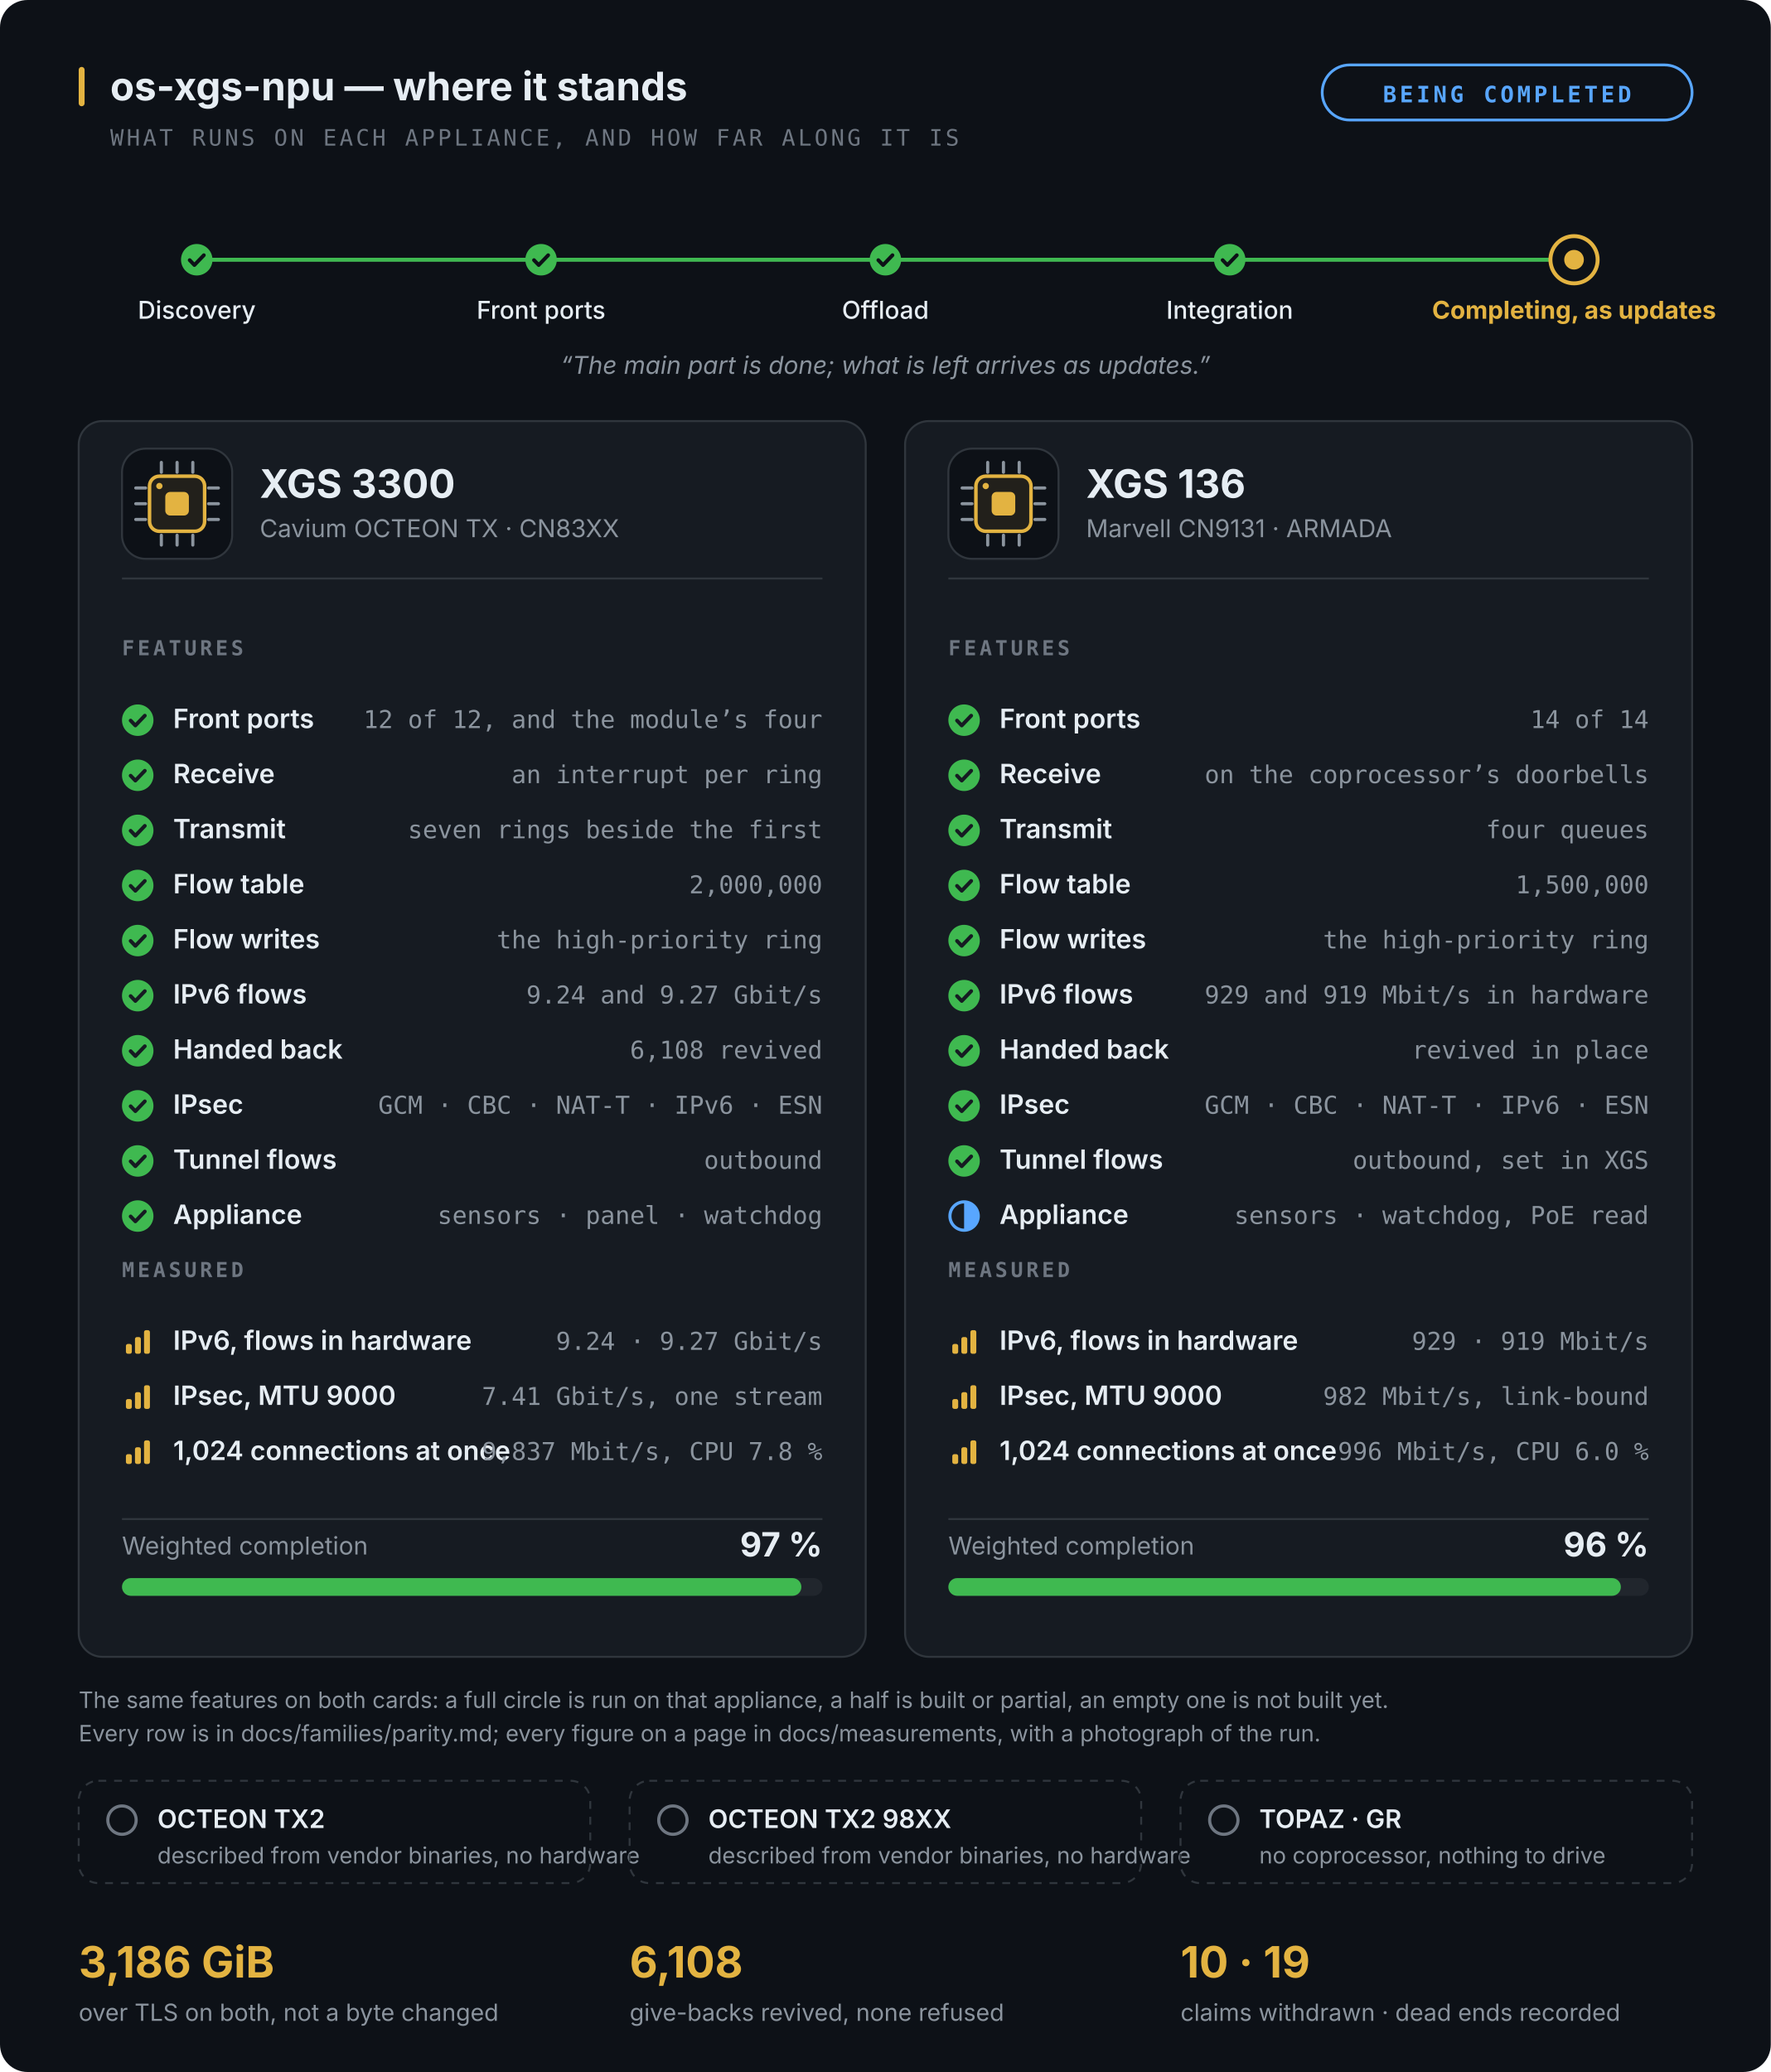
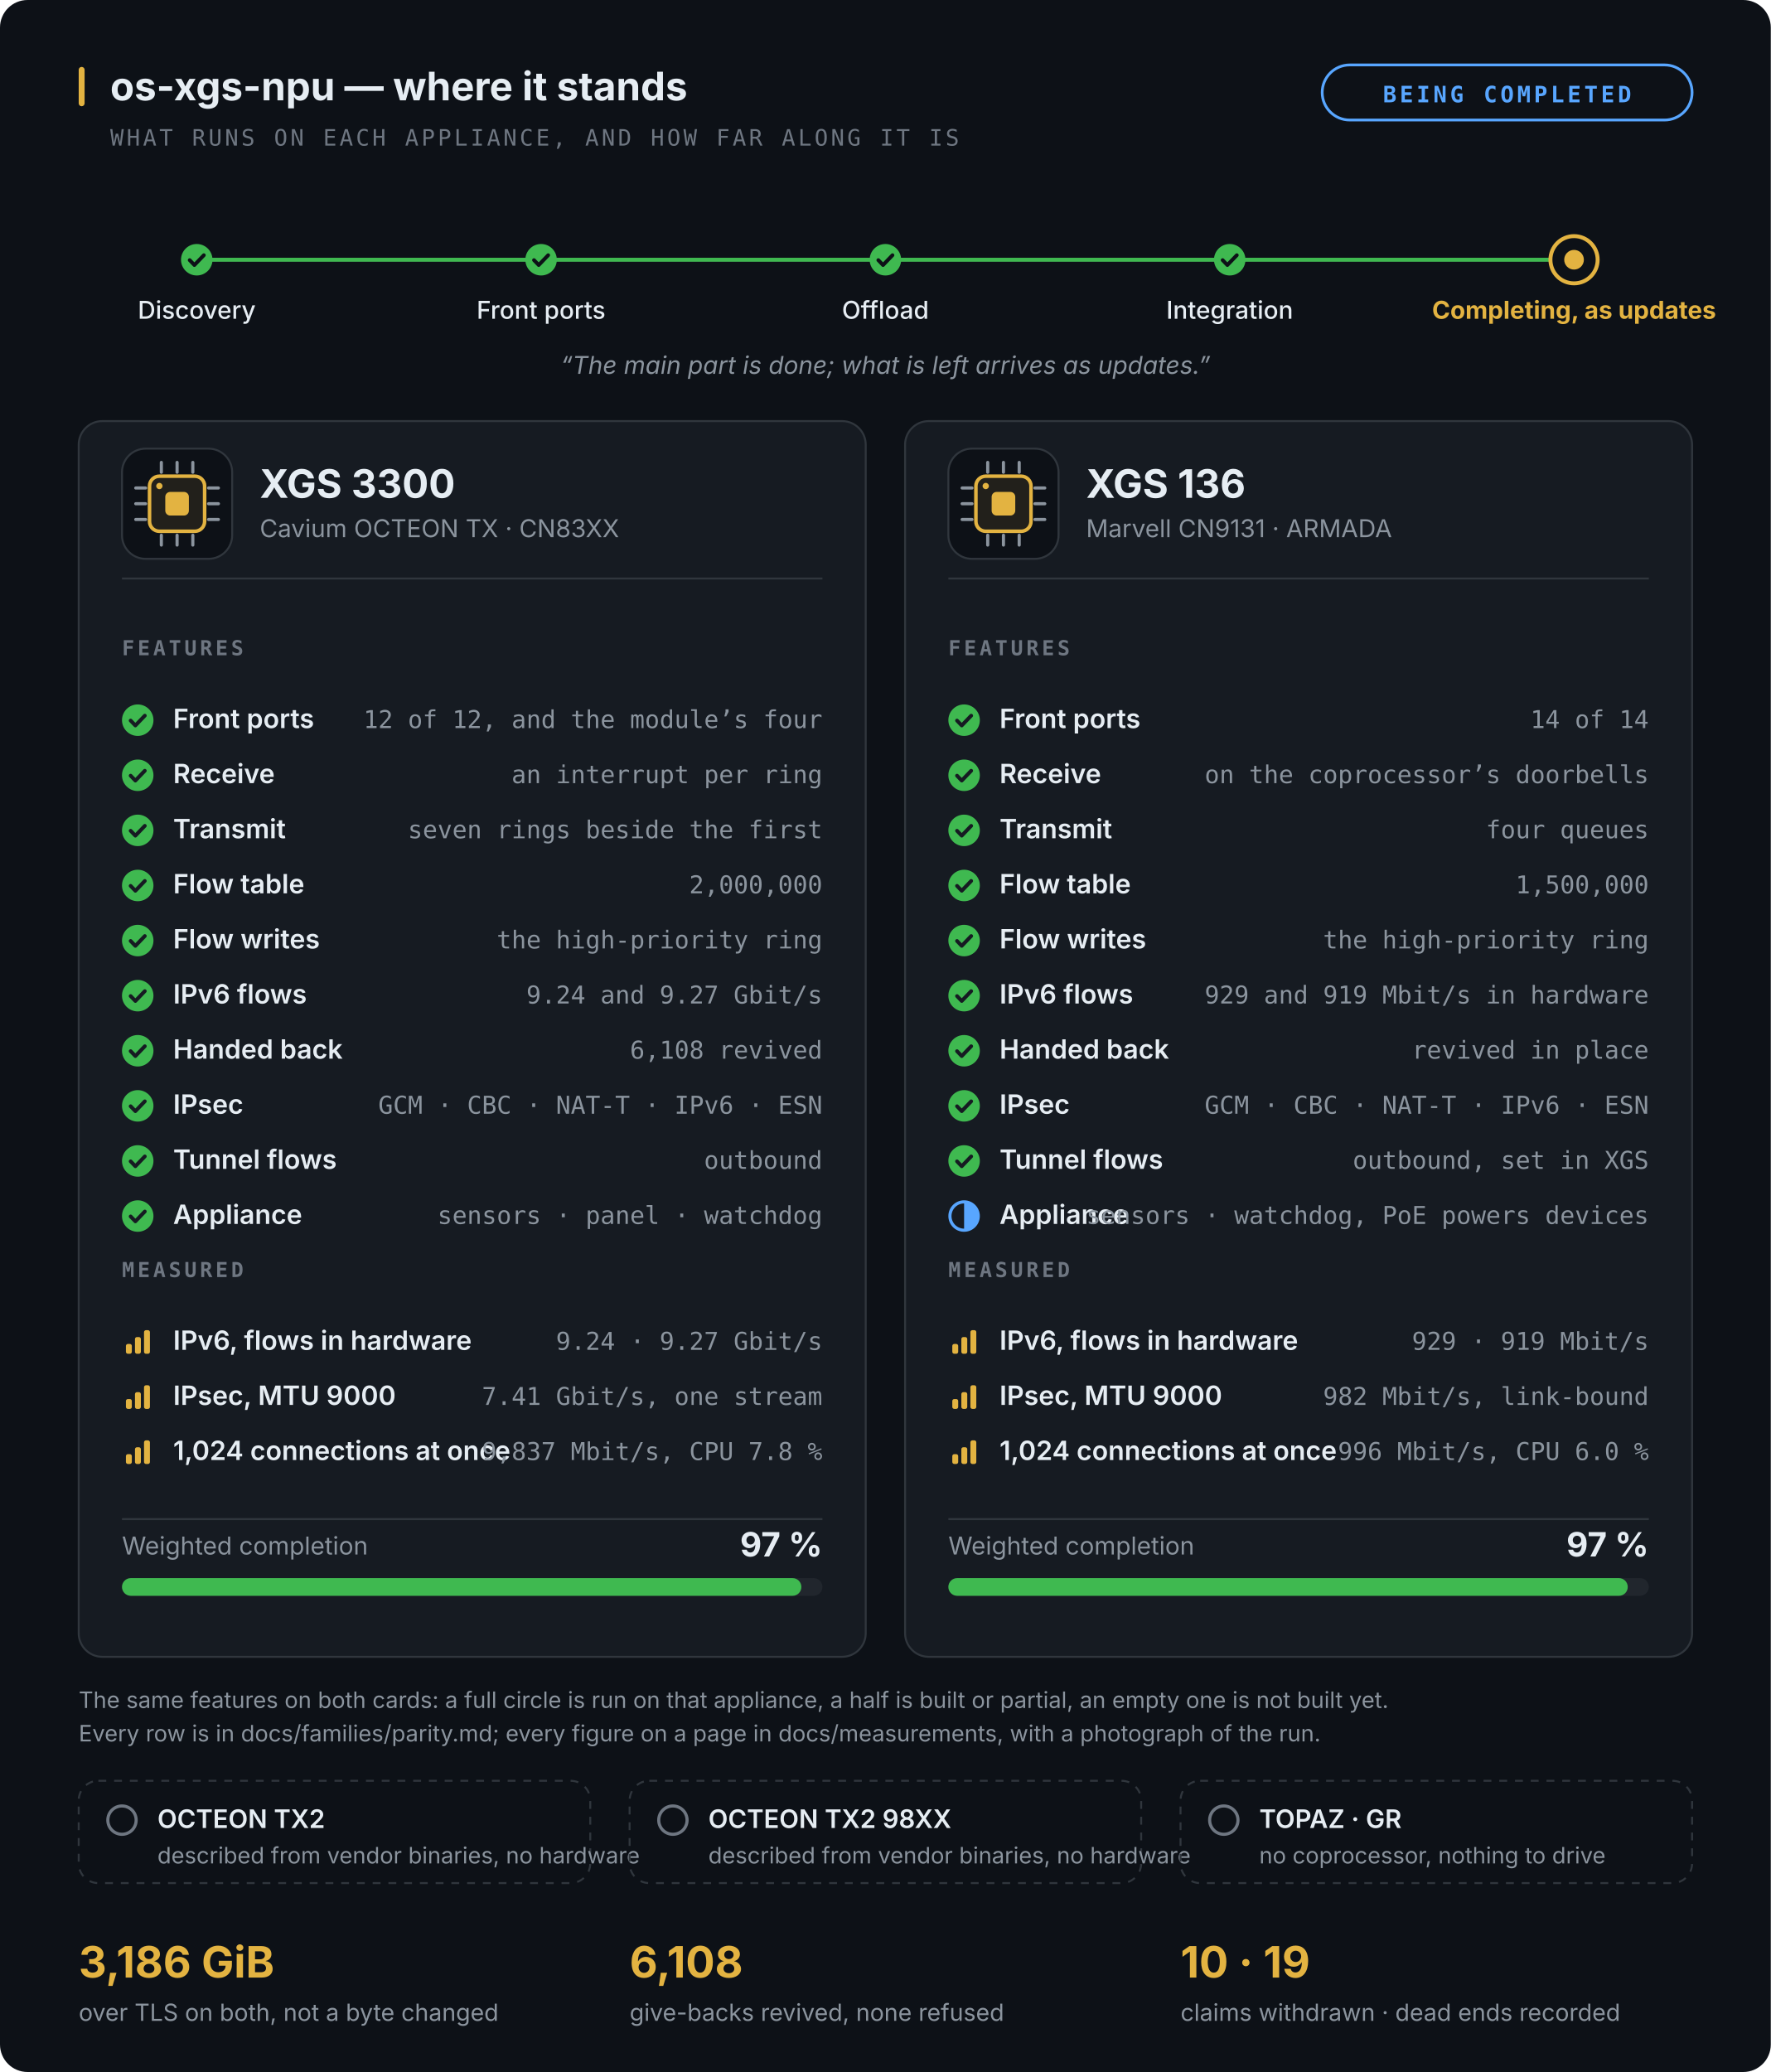
- <svg xmlns="http://www.w3.org/2000/svg" viewBox="0 0 900 1053" width="900" height="1053" role="img" aria-label="os-xgs-npu status. Stage: discovery, front ports, offload and integration done, the work-in-progress notice lifted; what is left being completed as updates. XGS 3300, Cavium OCTEON TX and CN83XX: Front ports: 12 of 12, and the module's four; Receive: an interrupt per ring; Transmit: seven rings beside the first; Flow table: 2,000,000; Flow writes: the high-priority ring; IPv6 flows: 9.24 and 9.27 Gbit/s; Handed back: 6,108 revived; IPsec: GCM and CBC and NAT-T and IPv6 and ESN; Tunnel flows: outbound; Appliance: sensors and panel and watchdog; IPv6, flows in hardware: 9.24 and 9.27 Gbit/s; IPsec, MTU 9000: 7.41 Gbit/s, one stream; 1,024 connections at once: 9,837 Mbit/s, CPU 7.8 %; weighted completion 97 per cent. XGS 136, Marvell CN9131 and ARMADA: Front ports: 14 of 14; Receive: on the coprocessor's doorbells; Transmit: four queues; Flow table: 1,500,000; Flow writes: the high-priority ring; IPv6 flows: 929 and 919 Mbit/s in hardware; Handed back: revived in place; IPsec: GCM and CBC and NAT-T and IPv6 and ESN; Tunnel flows: outbound, set in XGS; Appliance: sensors and watchdog, PoE read; IPv6, flows in hardware: 929 and 919 Mbit/s; IPsec, MTU 9000: 982 Mbit/s, link-bound; 1,024 connections at once: 996 Mbit/s, CPU 6.0 %; weighted completion 96 per cent. OCTEON TX2 and TX2 98XX described only; TOPAZ and GR have no coprocessor. 3,186 GiB over TLS on both, not a byte changed; 6,108 give-backs revived, none refused; 10 and 19 claims withdrawn and dead ends recorded.">
+ <svg xmlns="http://www.w3.org/2000/svg" viewBox="0 0 900 1053" width="900" height="1053" role="img" aria-label="os-xgs-npu status. Stage: discovery, front ports, offload and integration done, the work-in-progress notice lifted; what is left being completed as updates. XGS 3300, Cavium OCTEON TX and CN83XX: Front ports: 12 of 12, and the module's four; Receive: an interrupt per ring; Transmit: seven rings beside the first; Flow table: 2,000,000; Flow writes: the high-priority ring; IPv6 flows: 9.24 and 9.27 Gbit/s; Handed back: 6,108 revived; IPsec: GCM and CBC and NAT-T and IPv6 and ESN; Tunnel flows: outbound; Appliance: sensors and panel and watchdog; IPv6, flows in hardware: 9.24 and 9.27 Gbit/s; IPsec, MTU 9000: 7.41 Gbit/s, one stream; 1,024 connections at once: 9,837 Mbit/s, CPU 7.8 %; weighted completion 97 per cent. XGS 136, Marvell CN9131 and ARMADA: Front ports: 14 of 14; Receive: on the coprocessor's doorbells; Transmit: four queues; Flow table: 1,500,000; Flow writes: the high-priority ring; IPv6 flows: 929 and 919 Mbit/s in hardware; Handed back: revived in place; IPsec: GCM and CBC and NAT-T and IPv6 and ESN; Tunnel flows: outbound, set in XGS; Appliance: sensors and watchdog, PoE powers devices; IPv6, flows in hardware: 929 and 919 Mbit/s; IPsec, MTU 9000: 982 Mbit/s, link-bound; 1,024 connections at once: 996 Mbit/s, CPU 6.0 %; weighted completion 97 per cent. OCTEON TX2 and TX2 98XX described only; TOPAZ and GR have no coprocessor. 3,186 GiB over TLS on both, not a byte changed; 6,108 give-backs revived, none refused; 10 and 19 claims withdrawn and dead ends recorded.">
  <rect width="900" height="1053" rx="14" fill="#0D1117" />
  <rect x="40" y="34" width="3" height="20" rx="1.5" fill="#E3B341" />
  <text x="56" y="51" font-family="ui-sans-serif,-apple-system,Segoe UI,Inter,Helvetica,Arial,sans-serif" font-size="20" font-weight="700" fill="#E6EDF3" text-anchor="start">os-xgs-npu — where it stands</text>
  <text x="56" y="74" font-family="ui-monospace,SFMono-Regular,Menlo,Consolas,monospace" font-size="11.5" font-weight="400" fill="#6E7681" text-anchor="start" letter-spacing="1.4">WHAT RUNS ON EACH APPLIANCE, AND HOW FAR ALONG IT IS</text>
  <rect x="672" y="33" width="188" height="28" rx="14" fill="none" stroke="#58A6FF" stroke-width="1.4" />
  <text x="766" y="52" font-family="ui-monospace,SFMono-Regular,Menlo,Consolas,monospace" font-size="11.5" font-weight="700" fill="#58A6FF" text-anchor="middle" letter-spacing="1.6">BEING COMPLETED</text>
  <line x1="100" y1="132" x2="800" y2="132" stroke="#30363D" stroke-width="2" />
  <line x1="100" y1="132" x2="800" y2="132" stroke="#3FB950" stroke-width="2" />
  <circle cx="100" cy="132" r="8" fill="#3FB950" />
  <path d="M96.4 132.2 l2.4 2.5 l4.8 -5" fill="none" stroke="#0D1117" stroke-width="1.9" stroke-linecap="round" stroke-linejoin="round" />
  <text x="100" y="162" font-family="ui-sans-serif,-apple-system,Segoe UI,Inter,Helvetica,Arial,sans-serif" font-size="12.5" font-weight="500" fill="#E6EDF3" text-anchor="middle">Discovery</text>
  <circle cx="275" cy="132" r="8" fill="#3FB950" />
  <path d="M271.4 132.2 l2.4 2.5 l4.8 -5" fill="none" stroke="#0D1117" stroke-width="1.9" stroke-linecap="round" stroke-linejoin="round" />
  <text x="275" y="162" font-family="ui-sans-serif,-apple-system,Segoe UI,Inter,Helvetica,Arial,sans-serif" font-size="12.5" font-weight="500" fill="#E6EDF3" text-anchor="middle">Front ports</text>
  <circle cx="450" cy="132" r="8" fill="#3FB950" />
  <path d="M446.4 132.2 l2.4 2.5 l4.8 -5" fill="none" stroke="#0D1117" stroke-width="1.9" stroke-linecap="round" stroke-linejoin="round" />
  <text x="450" y="162" font-family="ui-sans-serif,-apple-system,Segoe UI,Inter,Helvetica,Arial,sans-serif" font-size="12.5" font-weight="500" fill="#E6EDF3" text-anchor="middle">Offload</text>
  <circle cx="625" cy="132" r="8" fill="#3FB950" />
  <path d="M621.4 132.2 l2.4 2.5 l4.8 -5" fill="none" stroke="#0D1117" stroke-width="1.9" stroke-linecap="round" stroke-linejoin="round" />
  <text x="625" y="162" font-family="ui-sans-serif,-apple-system,Segoe UI,Inter,Helvetica,Arial,sans-serif" font-size="12.5" font-weight="500" fill="#E6EDF3" text-anchor="middle">Integration</text>
  <circle cx="800" cy="132" r="12" fill="#0D1117" stroke="#E3B341" stroke-width="2" />
  <circle cx="800" cy="132" r="5" fill="#E3B341" />
  <text x="800" y="162" font-family="ui-sans-serif,-apple-system,Segoe UI,Inter,Helvetica,Arial,sans-serif" font-size="12.5" font-weight="700" fill="#E3B341" text-anchor="middle">Completing, as updates</text>
  <text x="450.0" y="190" font-family="ui-sans-serif,-apple-system,Segoe UI,Inter,Helvetica,Arial,sans-serif" font-size="12.5" font-weight="400" fill="#8B949E" text-anchor="middle" font-style="italic">“The main part is done; what is left arrives as updates.”</text>
  <rect x="40" y="214" width="400" height="628" rx="12" fill="#161B22" stroke="#30363D" />
  <rect x="62" y="228" width="56" height="56" rx="12" fill="#0D1117" stroke="#30363D" />
  <path d="M82.0 240.0 v-5 M82.0 272.0 v5 M74.0 248.0 h-5 M106.0 248.0 h5" stroke="#8B949E" stroke-width="1.6" stroke-linecap="round" fill="none" />
  <path d="M90.0 240.0 v-5 M90.0 272.0 v5 M74.0 256.0 h-5 M106.0 256.0 h5" stroke="#8B949E" stroke-width="1.6" stroke-linecap="round" fill="none" />
  <path d="M98.0 240.0 v-5 M98.0 272.0 v5 M74.0 264.0 h-5 M106.0 264.0 h5" stroke="#8B949E" stroke-width="1.6" stroke-linecap="round" fill="none" />
  <rect x="76.0" y="242.0" width="28" height="28" rx="5" fill="#E3B341" fill-opacity="0.10" stroke="#E3B341" stroke-width="1.8" />
  <rect x="84.0" y="250.0" width="12" height="12" rx="2.5" fill="#E3B341" />
  <circle cx="81.0" cy="247.0" r="1.6" fill="#E3B341" />
  <text x="132" y="253" font-family="ui-sans-serif,-apple-system,Segoe UI,Inter,Helvetica,Arial,sans-serif" font-size="20" font-weight="700" fill="#E6EDF3" text-anchor="start">XGS 3300</text>
  <text x="132" y="273" font-family="ui-sans-serif,-apple-system,Segoe UI,Inter,Helvetica,Arial,sans-serif" font-size="12.5" font-weight="400" fill="#8B949E" text-anchor="start">Cavium OCTEON TX · CN83XX</text>
  <line x1="62" y1="294" x2="418" y2="294" stroke="#30363D" />
  <text x="62" y="333" font-family="ui-monospace,SFMono-Regular,Menlo,Consolas,monospace" font-size="10.5" font-weight="700" fill="#6E7681" text-anchor="start" letter-spacing="1.6">FEATURES</text>
  <circle cx="70" cy="366" r="8" fill="#3FB950" />
  <path d="M66.4 366.2 l2.4 2.5 l4.8 -5" fill="none" stroke="#161B22" stroke-width="1.9" stroke-linecap="round" stroke-linejoin="round" />
  <text x="88" y="370" font-family="ui-sans-serif,-apple-system,Segoe UI,Inter,Helvetica,Arial,sans-serif" font-size="13.5" font-weight="600" fill="#E6EDF3" text-anchor="start">Front ports</text>
  <text x="418" y="370" font-family="ui-monospace,SFMono-Regular,Menlo,Consolas,monospace" font-size="12.5" font-weight="400" fill="#8B949E" text-anchor="end">12 of 12, and the module’s four</text>
  <circle cx="70" cy="394" r="8" fill="#3FB950" />
  <path d="M66.4 394.2 l2.4 2.5 l4.8 -5" fill="none" stroke="#161B22" stroke-width="1.9" stroke-linecap="round" stroke-linejoin="round" />
  <text x="88" y="398" font-family="ui-sans-serif,-apple-system,Segoe UI,Inter,Helvetica,Arial,sans-serif" font-size="13.5" font-weight="600" fill="#E6EDF3" text-anchor="start">Receive</text>
  <text x="418" y="398" font-family="ui-monospace,SFMono-Regular,Menlo,Consolas,monospace" font-size="12.5" font-weight="400" fill="#8B949E" text-anchor="end">an interrupt per ring</text>
  <circle cx="70" cy="422" r="8" fill="#3FB950" />
  <path d="M66.4 422.2 l2.4 2.5 l4.8 -5" fill="none" stroke="#161B22" stroke-width="1.9" stroke-linecap="round" stroke-linejoin="round" />
  <text x="88" y="426" font-family="ui-sans-serif,-apple-system,Segoe UI,Inter,Helvetica,Arial,sans-serif" font-size="13.5" font-weight="600" fill="#E6EDF3" text-anchor="start">Transmit</text>
  <text x="418" y="426" font-family="ui-monospace,SFMono-Regular,Menlo,Consolas,monospace" font-size="12.5" font-weight="400" fill="#8B949E" text-anchor="end">seven rings beside the first</text>
  <circle cx="70" cy="450" r="8" fill="#3FB950" />
  <path d="M66.4 450.2 l2.4 2.5 l4.8 -5" fill="none" stroke="#161B22" stroke-width="1.9" stroke-linecap="round" stroke-linejoin="round" />
  <text x="88" y="454" font-family="ui-sans-serif,-apple-system,Segoe UI,Inter,Helvetica,Arial,sans-serif" font-size="13.5" font-weight="600" fill="#E6EDF3" text-anchor="start">Flow table</text>
  <text x="418" y="454" font-family="ui-monospace,SFMono-Regular,Menlo,Consolas,monospace" font-size="12.5" font-weight="400" fill="#8B949E" text-anchor="end">2,000,000</text>
  <circle cx="70" cy="478" r="8" fill="#3FB950" />
  <path d="M66.4 478.2 l2.4 2.5 l4.8 -5" fill="none" stroke="#161B22" stroke-width="1.9" stroke-linecap="round" stroke-linejoin="round" />
  <text x="88" y="482" font-family="ui-sans-serif,-apple-system,Segoe UI,Inter,Helvetica,Arial,sans-serif" font-size="13.5" font-weight="600" fill="#E6EDF3" text-anchor="start">Flow writes</text>
  <text x="418" y="482" font-family="ui-monospace,SFMono-Regular,Menlo,Consolas,monospace" font-size="12.5" font-weight="400" fill="#8B949E" text-anchor="end">the high-priority ring</text>
  <circle cx="70" cy="506" r="8" fill="#3FB950" />
  <path d="M66.4 506.2 l2.4 2.5 l4.8 -5" fill="none" stroke="#161B22" stroke-width="1.9" stroke-linecap="round" stroke-linejoin="round" />
  <text x="88" y="510" font-family="ui-sans-serif,-apple-system,Segoe UI,Inter,Helvetica,Arial,sans-serif" font-size="13.5" font-weight="600" fill="#E6EDF3" text-anchor="start">IPv6 flows</text>
  <text x="418" y="510" font-family="ui-monospace,SFMono-Regular,Menlo,Consolas,monospace" font-size="12.5" font-weight="400" fill="#8B949E" text-anchor="end">9.24 and 9.27 Gbit/s</text>
  <circle cx="70" cy="534" r="8" fill="#3FB950" />
  <path d="M66.4 534.2 l2.4 2.5 l4.8 -5" fill="none" stroke="#161B22" stroke-width="1.9" stroke-linecap="round" stroke-linejoin="round" />
  <text x="88" y="538" font-family="ui-sans-serif,-apple-system,Segoe UI,Inter,Helvetica,Arial,sans-serif" font-size="13.5" font-weight="600" fill="#E6EDF3" text-anchor="start">Handed back</text>
  <text x="418" y="538" font-family="ui-monospace,SFMono-Regular,Menlo,Consolas,monospace" font-size="12.5" font-weight="400" fill="#8B949E" text-anchor="end">6,108 revived</text>
  <circle cx="70" cy="562" r="8" fill="#3FB950" />
  <path d="M66.4 562.2 l2.4 2.5 l4.8 -5" fill="none" stroke="#161B22" stroke-width="1.9" stroke-linecap="round" stroke-linejoin="round" />
  <text x="88" y="566" font-family="ui-sans-serif,-apple-system,Segoe UI,Inter,Helvetica,Arial,sans-serif" font-size="13.5" font-weight="600" fill="#E6EDF3" text-anchor="start">IPsec</text>
  <text x="418" y="566" font-family="ui-monospace,SFMono-Regular,Menlo,Consolas,monospace" font-size="12.5" font-weight="400" fill="#8B949E" text-anchor="end">GCM · CBC · NAT-T · IPv6 · ESN</text>
  <circle cx="70" cy="590" r="8" fill="#3FB950" />
  <path d="M66.4 590.2 l2.4 2.5 l4.8 -5" fill="none" stroke="#161B22" stroke-width="1.9" stroke-linecap="round" stroke-linejoin="round" />
  <text x="88" y="594" font-family="ui-sans-serif,-apple-system,Segoe UI,Inter,Helvetica,Arial,sans-serif" font-size="13.5" font-weight="600" fill="#E6EDF3" text-anchor="start">Tunnel flows</text>
  <text x="418" y="594" font-family="ui-monospace,SFMono-Regular,Menlo,Consolas,monospace" font-size="12.5" font-weight="400" fill="#8B949E" text-anchor="end">outbound</text>
  <circle cx="70" cy="618" r="8" fill="#3FB950" />
  <path d="M66.4 618.2 l2.4 2.5 l4.8 -5" fill="none" stroke="#161B22" stroke-width="1.9" stroke-linecap="round" stroke-linejoin="round" />
  <text x="88" y="622" font-family="ui-sans-serif,-apple-system,Segoe UI,Inter,Helvetica,Arial,sans-serif" font-size="13.5" font-weight="600" fill="#E6EDF3" text-anchor="start">Appliance</text>
  <text x="418" y="622" font-family="ui-monospace,SFMono-Regular,Menlo,Consolas,monospace" font-size="12.5" font-weight="400" fill="#8B949E" text-anchor="end">sensors · panel · watchdog</text>
  <text x="62" y="649" font-family="ui-monospace,SFMono-Regular,Menlo,Consolas,monospace" font-size="10.5" font-weight="700" fill="#6E7681" text-anchor="start" letter-spacing="1.6">MEASURED</text>
  <rect x="64.0" y="683" width="3" height="5" rx="1" fill="#E3B341" />
  <rect x="68.6" y="679.5" width="3" height="8.5" rx="1" fill="#E3B341" />
  <rect x="73.2" y="676" width="3" height="12" rx="1" fill="#E3B341" />
  <text x="88" y="686" font-family="ui-sans-serif,-apple-system,Segoe UI,Inter,Helvetica,Arial,sans-serif" font-size="13.5" font-weight="600" fill="#E6EDF3" text-anchor="start">IPv6, flows in hardware</text>
  <text x="418" y="686" font-family="ui-monospace,SFMono-Regular,Menlo,Consolas,monospace" font-size="12.5" font-weight="400" fill="#8B949E" text-anchor="end">9.24 · 9.27 Gbit/s</text>
  <rect x="64.0" y="711" width="3" height="5" rx="1" fill="#E3B341" />
  <rect x="68.6" y="707.5" width="3" height="8.5" rx="1" fill="#E3B341" />
  <rect x="73.2" y="704" width="3" height="12" rx="1" fill="#E3B341" />
  <text x="88" y="714" font-family="ui-sans-serif,-apple-system,Segoe UI,Inter,Helvetica,Arial,sans-serif" font-size="13.5" font-weight="600" fill="#E6EDF3" text-anchor="start">IPsec, MTU 9000</text>
  <text x="418" y="714" font-family="ui-monospace,SFMono-Regular,Menlo,Consolas,monospace" font-size="12.5" font-weight="400" fill="#8B949E" text-anchor="end">7.41 Gbit/s, one stream</text>
  <rect x="64.0" y="739" width="3" height="5" rx="1" fill="#E3B341" />
  <rect x="68.6" y="735.5" width="3" height="8.5" rx="1" fill="#E3B341" />
  <rect x="73.2" y="732" width="3" height="12" rx="1" fill="#E3B341" />
  <text x="88" y="742" font-family="ui-sans-serif,-apple-system,Segoe UI,Inter,Helvetica,Arial,sans-serif" font-size="13.5" font-weight="600" fill="#E6EDF3" text-anchor="start">1,024 connections at once</text>
  <text x="418" y="742" font-family="ui-monospace,SFMono-Regular,Menlo,Consolas,monospace" font-size="12.5" font-weight="400" fill="#8B949E" text-anchor="end">9,837 Mbit/s, CPU 7.8 %</text>
  <line x1="62" y1="772" x2="418" y2="772" stroke="#30363D" />
  <text x="62" y="790" font-family="ui-sans-serif,-apple-system,Segoe UI,Inter,Helvetica,Arial,sans-serif" font-size="12.5" font-weight="400" fill="#8B949E" text-anchor="start">Weighted completion</text>
  <text x="418" y="791" font-family="ui-sans-serif,-apple-system,Segoe UI,Inter,Helvetica,Arial,sans-serif" font-size="17" font-weight="700" fill="#E6EDF3" text-anchor="end">97 %</text>
  <rect x="62" y="802" width="356" height="9" rx="4.5" fill="#21262D" />
  <rect x="62" y="802" width="345.3" height="9" rx="4.5" fill="#3FB950" />
  <rect x="460" y="214" width="400" height="628" rx="12" fill="#161B22" stroke="#30363D" />
  <rect x="482" y="228" width="56" height="56" rx="12" fill="#0D1117" stroke="#30363D" />
  <path d="M502.0 240.0 v-5 M502.0 272.0 v5 M494.0 248.0 h-5 M526.0 248.0 h5" stroke="#8B949E" stroke-width="1.6" stroke-linecap="round" fill="none" />
  <path d="M510.0 240.0 v-5 M510.0 272.0 v5 M494.0 256.0 h-5 M526.0 256.0 h5" stroke="#8B949E" stroke-width="1.6" stroke-linecap="round" fill="none" />
  <path d="M518.0 240.0 v-5 M518.0 272.0 v5 M494.0 264.0 h-5 M526.0 264.0 h5" stroke="#8B949E" stroke-width="1.6" stroke-linecap="round" fill="none" />
  <rect x="496.0" y="242.0" width="28" height="28" rx="5" fill="#E3B341" fill-opacity="0.10" stroke="#E3B341" stroke-width="1.8" />
  <rect x="504.0" y="250.0" width="12" height="12" rx="2.5" fill="#E3B341" />
  <circle cx="501.0" cy="247.0" r="1.6" fill="#E3B341" />
  <text x="552" y="253" font-family="ui-sans-serif,-apple-system,Segoe UI,Inter,Helvetica,Arial,sans-serif" font-size="20" font-weight="700" fill="#E6EDF3" text-anchor="start">XGS 136</text>
  <text x="552" y="273" font-family="ui-sans-serif,-apple-system,Segoe UI,Inter,Helvetica,Arial,sans-serif" font-size="12.5" font-weight="400" fill="#8B949E" text-anchor="start">Marvell CN9131 · ARMADA</text>
  <line x1="482" y1="294" x2="838" y2="294" stroke="#30363D" />
  <text x="482" y="333" font-family="ui-monospace,SFMono-Regular,Menlo,Consolas,monospace" font-size="10.5" font-weight="700" fill="#6E7681" text-anchor="start" letter-spacing="1.6">FEATURES</text>
  <circle cx="490" cy="366" r="8" fill="#3FB950" />
  <path d="M486.4 366.2 l2.4 2.5 l4.8 -5" fill="none" stroke="#161B22" stroke-width="1.9" stroke-linecap="round" stroke-linejoin="round" />
  <text x="508" y="370" font-family="ui-sans-serif,-apple-system,Segoe UI,Inter,Helvetica,Arial,sans-serif" font-size="13.5" font-weight="600" fill="#E6EDF3" text-anchor="start">Front ports</text>
  <text x="838" y="370" font-family="ui-monospace,SFMono-Regular,Menlo,Consolas,monospace" font-size="12.5" font-weight="400" fill="#8B949E" text-anchor="end">14 of 14</text>
  <circle cx="490" cy="394" r="8" fill="#3FB950" />
  <path d="M486.4 394.2 l2.4 2.5 l4.8 -5" fill="none" stroke="#161B22" stroke-width="1.9" stroke-linecap="round" stroke-linejoin="round" />
  <text x="508" y="398" font-family="ui-sans-serif,-apple-system,Segoe UI,Inter,Helvetica,Arial,sans-serif" font-size="13.5" font-weight="600" fill="#E6EDF3" text-anchor="start">Receive</text>
  <text x="838" y="398" font-family="ui-monospace,SFMono-Regular,Menlo,Consolas,monospace" font-size="12.5" font-weight="400" fill="#8B949E" text-anchor="end">on the coprocessor’s doorbells</text>
  <circle cx="490" cy="422" r="8" fill="#3FB950" />
  <path d="M486.4 422.2 l2.4 2.5 l4.8 -5" fill="none" stroke="#161B22" stroke-width="1.9" stroke-linecap="round" stroke-linejoin="round" />
  <text x="508" y="426" font-family="ui-sans-serif,-apple-system,Segoe UI,Inter,Helvetica,Arial,sans-serif" font-size="13.5" font-weight="600" fill="#E6EDF3" text-anchor="start">Transmit</text>
  <text x="838" y="426" font-family="ui-monospace,SFMono-Regular,Menlo,Consolas,monospace" font-size="12.5" font-weight="400" fill="#8B949E" text-anchor="end">four queues</text>
  <circle cx="490" cy="450" r="8" fill="#3FB950" />
  <path d="M486.4 450.2 l2.4 2.5 l4.8 -5" fill="none" stroke="#161B22" stroke-width="1.9" stroke-linecap="round" stroke-linejoin="round" />
  <text x="508" y="454" font-family="ui-sans-serif,-apple-system,Segoe UI,Inter,Helvetica,Arial,sans-serif" font-size="13.5" font-weight="600" fill="#E6EDF3" text-anchor="start">Flow table</text>
  <text x="838" y="454" font-family="ui-monospace,SFMono-Regular,Menlo,Consolas,monospace" font-size="12.5" font-weight="400" fill="#8B949E" text-anchor="end">1,500,000</text>
  <circle cx="490" cy="478" r="8" fill="#3FB950" />
  <path d="M486.4 478.2 l2.4 2.5 l4.8 -5" fill="none" stroke="#161B22" stroke-width="1.9" stroke-linecap="round" stroke-linejoin="round" />
  <text x="508" y="482" font-family="ui-sans-serif,-apple-system,Segoe UI,Inter,Helvetica,Arial,sans-serif" font-size="13.5" font-weight="600" fill="#E6EDF3" text-anchor="start">Flow writes</text>
  <text x="838" y="482" font-family="ui-monospace,SFMono-Regular,Menlo,Consolas,monospace" font-size="12.5" font-weight="400" fill="#8B949E" text-anchor="end">the high-priority ring</text>
  <circle cx="490" cy="506" r="8" fill="#3FB950" />
  <path d="M486.4 506.2 l2.4 2.5 l4.8 -5" fill="none" stroke="#161B22" stroke-width="1.9" stroke-linecap="round" stroke-linejoin="round" />
  <text x="508" y="510" font-family="ui-sans-serif,-apple-system,Segoe UI,Inter,Helvetica,Arial,sans-serif" font-size="13.5" font-weight="600" fill="#E6EDF3" text-anchor="start">IPv6 flows</text>
  <text x="838" y="510" font-family="ui-monospace,SFMono-Regular,Menlo,Consolas,monospace" font-size="12.5" font-weight="400" fill="#8B949E" text-anchor="end">929 and 919 Mbit/s in hardware</text>
  <circle cx="490" cy="534" r="8" fill="#3FB950" />
  <path d="M486.4 534.2 l2.4 2.5 l4.8 -5" fill="none" stroke="#161B22" stroke-width="1.9" stroke-linecap="round" stroke-linejoin="round" />
  <text x="508" y="538" font-family="ui-sans-serif,-apple-system,Segoe UI,Inter,Helvetica,Arial,sans-serif" font-size="13.5" font-weight="600" fill="#E6EDF3" text-anchor="start">Handed back</text>
  <text x="838" y="538" font-family="ui-monospace,SFMono-Regular,Menlo,Consolas,monospace" font-size="12.5" font-weight="400" fill="#8B949E" text-anchor="end">revived in place</text>
  <circle cx="490" cy="562" r="8" fill="#3FB950" />
  <path d="M486.4 562.2 l2.4 2.5 l4.8 -5" fill="none" stroke="#161B22" stroke-width="1.9" stroke-linecap="round" stroke-linejoin="round" />
  <text x="508" y="566" font-family="ui-sans-serif,-apple-system,Segoe UI,Inter,Helvetica,Arial,sans-serif" font-size="13.5" font-weight="600" fill="#E6EDF3" text-anchor="start">IPsec</text>
  <text x="838" y="566" font-family="ui-monospace,SFMono-Regular,Menlo,Consolas,monospace" font-size="12.5" font-weight="400" fill="#8B949E" text-anchor="end">GCM · CBC · NAT-T · IPv6 · ESN</text>
  <circle cx="490" cy="590" r="8" fill="#3FB950" />
  <path d="M486.4 590.2 l2.4 2.5 l4.8 -5" fill="none" stroke="#161B22" stroke-width="1.9" stroke-linecap="round" stroke-linejoin="round" />
  <text x="508" y="594" font-family="ui-sans-serif,-apple-system,Segoe UI,Inter,Helvetica,Arial,sans-serif" font-size="13.5" font-weight="600" fill="#E6EDF3" text-anchor="start">Tunnel flows</text>
  <text x="838" y="594" font-family="ui-monospace,SFMono-Regular,Menlo,Consolas,monospace" font-size="12.5" font-weight="400" fill="#8B949E" text-anchor="end">outbound, set in XGS</text>
  <circle cx="490" cy="618" r="7.2" fill="none" stroke="#58A6FF" stroke-width="1.6" />
  <path d="M490 610.8 A7.2 7.2 0 0 1 490 625.2 Z" fill="#58A6FF" />
  <text x="508" y="622" font-family="ui-sans-serif,-apple-system,Segoe UI,Inter,Helvetica,Arial,sans-serif" font-size="13.5" font-weight="600" fill="#E6EDF3" text-anchor="start">Appliance</text>
-   <text x="838" y="622" font-family="ui-monospace,SFMono-Regular,Menlo,Consolas,monospace" font-size="12.5" font-weight="400" fill="#8B949E" text-anchor="end">sensors · watchdog, PoE read</text>
+   <text x="838" y="622" font-family="ui-monospace,SFMono-Regular,Menlo,Consolas,monospace" font-size="12.5" font-weight="400" fill="#8B949E" text-anchor="end">sensors · watchdog, PoE powers devices</text>
  <text x="482" y="649" font-family="ui-monospace,SFMono-Regular,Menlo,Consolas,monospace" font-size="10.5" font-weight="700" fill="#6E7681" text-anchor="start" letter-spacing="1.6">MEASURED</text>
  <rect x="484.0" y="683" width="3" height="5" rx="1" fill="#E3B341" />
  <rect x="488.6" y="679.5" width="3" height="8.5" rx="1" fill="#E3B341" />
  <rect x="493.2" y="676" width="3" height="12" rx="1" fill="#E3B341" />
  <text x="508" y="686" font-family="ui-sans-serif,-apple-system,Segoe UI,Inter,Helvetica,Arial,sans-serif" font-size="13.5" font-weight="600" fill="#E6EDF3" text-anchor="start">IPv6, flows in hardware</text>
  <text x="838" y="686" font-family="ui-monospace,SFMono-Regular,Menlo,Consolas,monospace" font-size="12.5" font-weight="400" fill="#8B949E" text-anchor="end">929 · 919 Mbit/s</text>
  <rect x="484.0" y="711" width="3" height="5" rx="1" fill="#E3B341" />
  <rect x="488.6" y="707.5" width="3" height="8.5" rx="1" fill="#E3B341" />
  <rect x="493.2" y="704" width="3" height="12" rx="1" fill="#E3B341" />
  <text x="508" y="714" font-family="ui-sans-serif,-apple-system,Segoe UI,Inter,Helvetica,Arial,sans-serif" font-size="13.5" font-weight="600" fill="#E6EDF3" text-anchor="start">IPsec, MTU 9000</text>
  <text x="838" y="714" font-family="ui-monospace,SFMono-Regular,Menlo,Consolas,monospace" font-size="12.5" font-weight="400" fill="#8B949E" text-anchor="end">982 Mbit/s, link-bound</text>
  <rect x="484.0" y="739" width="3" height="5" rx="1" fill="#E3B341" />
  <rect x="488.6" y="735.5" width="3" height="8.5" rx="1" fill="#E3B341" />
  <rect x="493.2" y="732" width="3" height="12" rx="1" fill="#E3B341" />
  <text x="508" y="742" font-family="ui-sans-serif,-apple-system,Segoe UI,Inter,Helvetica,Arial,sans-serif" font-size="13.5" font-weight="600" fill="#E6EDF3" text-anchor="start">1,024 connections at once</text>
  <text x="838" y="742" font-family="ui-monospace,SFMono-Regular,Menlo,Consolas,monospace" font-size="12.5" font-weight="400" fill="#8B949E" text-anchor="end">996 Mbit/s, CPU 6.0 %</text>
  <line x1="482" y1="772" x2="838" y2="772" stroke="#30363D" />
  <text x="482" y="790" font-family="ui-sans-serif,-apple-system,Segoe UI,Inter,Helvetica,Arial,sans-serif" font-size="12.5" font-weight="400" fill="#8B949E" text-anchor="start">Weighted completion</text>
-   <text x="838" y="791" font-family="ui-sans-serif,-apple-system,Segoe UI,Inter,Helvetica,Arial,sans-serif" font-size="17" font-weight="700" fill="#E6EDF3" text-anchor="end">96 %</text>
+   <text x="838" y="791" font-family="ui-sans-serif,-apple-system,Segoe UI,Inter,Helvetica,Arial,sans-serif" font-size="17" font-weight="700" fill="#E6EDF3" text-anchor="end">97 %</text>
  <rect x="482" y="802" width="356" height="9" rx="4.5" fill="#21262D" />
-   <rect x="482" y="802" width="341.8" height="9" rx="4.5" fill="#3FB950" />
+   <rect x="482" y="802" width="345.3" height="9" rx="4.5" fill="#3FB950" />
  <text x="40" y="868" font-family="ui-sans-serif,-apple-system,Segoe UI,Inter,Helvetica,Arial,sans-serif" font-size="11.5" font-weight="400" fill="#8B949E" text-anchor="start">The same features on both cards: a full circle is run on that appliance, a half is built or partial, an empty one is not built yet.</text>
  <text x="40" y="885" font-family="ui-sans-serif,-apple-system,Segoe UI,Inter,Helvetica,Arial,sans-serif" font-size="11.5" font-weight="400" fill="#8B949E" text-anchor="start">Every row is in docs/families/parity.md; every figure on a page in docs/measurements, with a photograph of the run.</text>
  <rect x="40" y="905" width="260" height="52" rx="10" fill="none" stroke="#30363D" stroke-dasharray="4 4" />
  <circle cx="62" cy="925" r="7.2" fill="none" stroke="#6E7681" stroke-width="1.6" />
  <text x="80" y="929" font-family="ui-sans-serif,-apple-system,Segoe UI,Inter,Helvetica,Arial,sans-serif" font-size="13" font-weight="600" fill="#E6EDF3" text-anchor="start">OCTEON TX2</text>
  <text x="80" y="947" font-family="ui-sans-serif,-apple-system,Segoe UI,Inter,Helvetica,Arial,sans-serif" font-size="11.5" font-weight="400" fill="#8B949E" text-anchor="start">described from vendor binaries, no hardware</text>
  <rect x="320" y="905" width="260" height="52" rx="10" fill="none" stroke="#30363D" stroke-dasharray="4 4" />
  <circle cx="342" cy="925" r="7.2" fill="none" stroke="#6E7681" stroke-width="1.6" />
  <text x="360" y="929" font-family="ui-sans-serif,-apple-system,Segoe UI,Inter,Helvetica,Arial,sans-serif" font-size="13" font-weight="600" fill="#E6EDF3" text-anchor="start">OCTEON TX2 98XX</text>
  <text x="360" y="947" font-family="ui-sans-serif,-apple-system,Segoe UI,Inter,Helvetica,Arial,sans-serif" font-size="11.5" font-weight="400" fill="#8B949E" text-anchor="start">described from vendor binaries, no hardware</text>
  <rect x="600" y="905" width="260" height="52" rx="10" fill="none" stroke="#30363D" stroke-dasharray="4 4" />
  <circle cx="622" cy="925" r="7.2" fill="none" stroke="#6E7681" stroke-width="1.6" />
  <text x="640" y="929" font-family="ui-sans-serif,-apple-system,Segoe UI,Inter,Helvetica,Arial,sans-serif" font-size="13" font-weight="600" fill="#E6EDF3" text-anchor="start">TOPAZ · GR</text>
  <text x="640" y="947" font-family="ui-sans-serif,-apple-system,Segoe UI,Inter,Helvetica,Arial,sans-serif" font-size="11.5" font-weight="400" fill="#8B949E" text-anchor="start">no coprocessor, nothing to drive</text>
  <text x="40" y="1005" font-family="ui-sans-serif,-apple-system,Segoe UI,Inter,Helvetica,Arial,sans-serif" font-size="22" font-weight="700" fill="#E3B341" text-anchor="start">3,186 GiB</text>
  <text x="40" y="1027" font-family="ui-sans-serif,-apple-system,Segoe UI,Inter,Helvetica,Arial,sans-serif" font-size="12" font-weight="400" fill="#8B949E" text-anchor="start">over TLS on both, not a byte changed</text>
  <text x="320" y="1005" font-family="ui-sans-serif,-apple-system,Segoe UI,Inter,Helvetica,Arial,sans-serif" font-size="22" font-weight="700" fill="#E3B341" text-anchor="start">6,108</text>
  <text x="320" y="1027" font-family="ui-sans-serif,-apple-system,Segoe UI,Inter,Helvetica,Arial,sans-serif" font-size="12" font-weight="400" fill="#8B949E" text-anchor="start">give-backs revived, none refused</text>
  <text x="600" y="1005" font-family="ui-sans-serif,-apple-system,Segoe UI,Inter,Helvetica,Arial,sans-serif" font-size="22" font-weight="700" fill="#E3B341" text-anchor="start">10 · 19</text>
  <text x="600" y="1027" font-family="ui-sans-serif,-apple-system,Segoe UI,Inter,Helvetica,Arial,sans-serif" font-size="12" font-weight="400" fill="#8B949E" text-anchor="start">claims withdrawn · dead ends recorded</text>
</svg>
